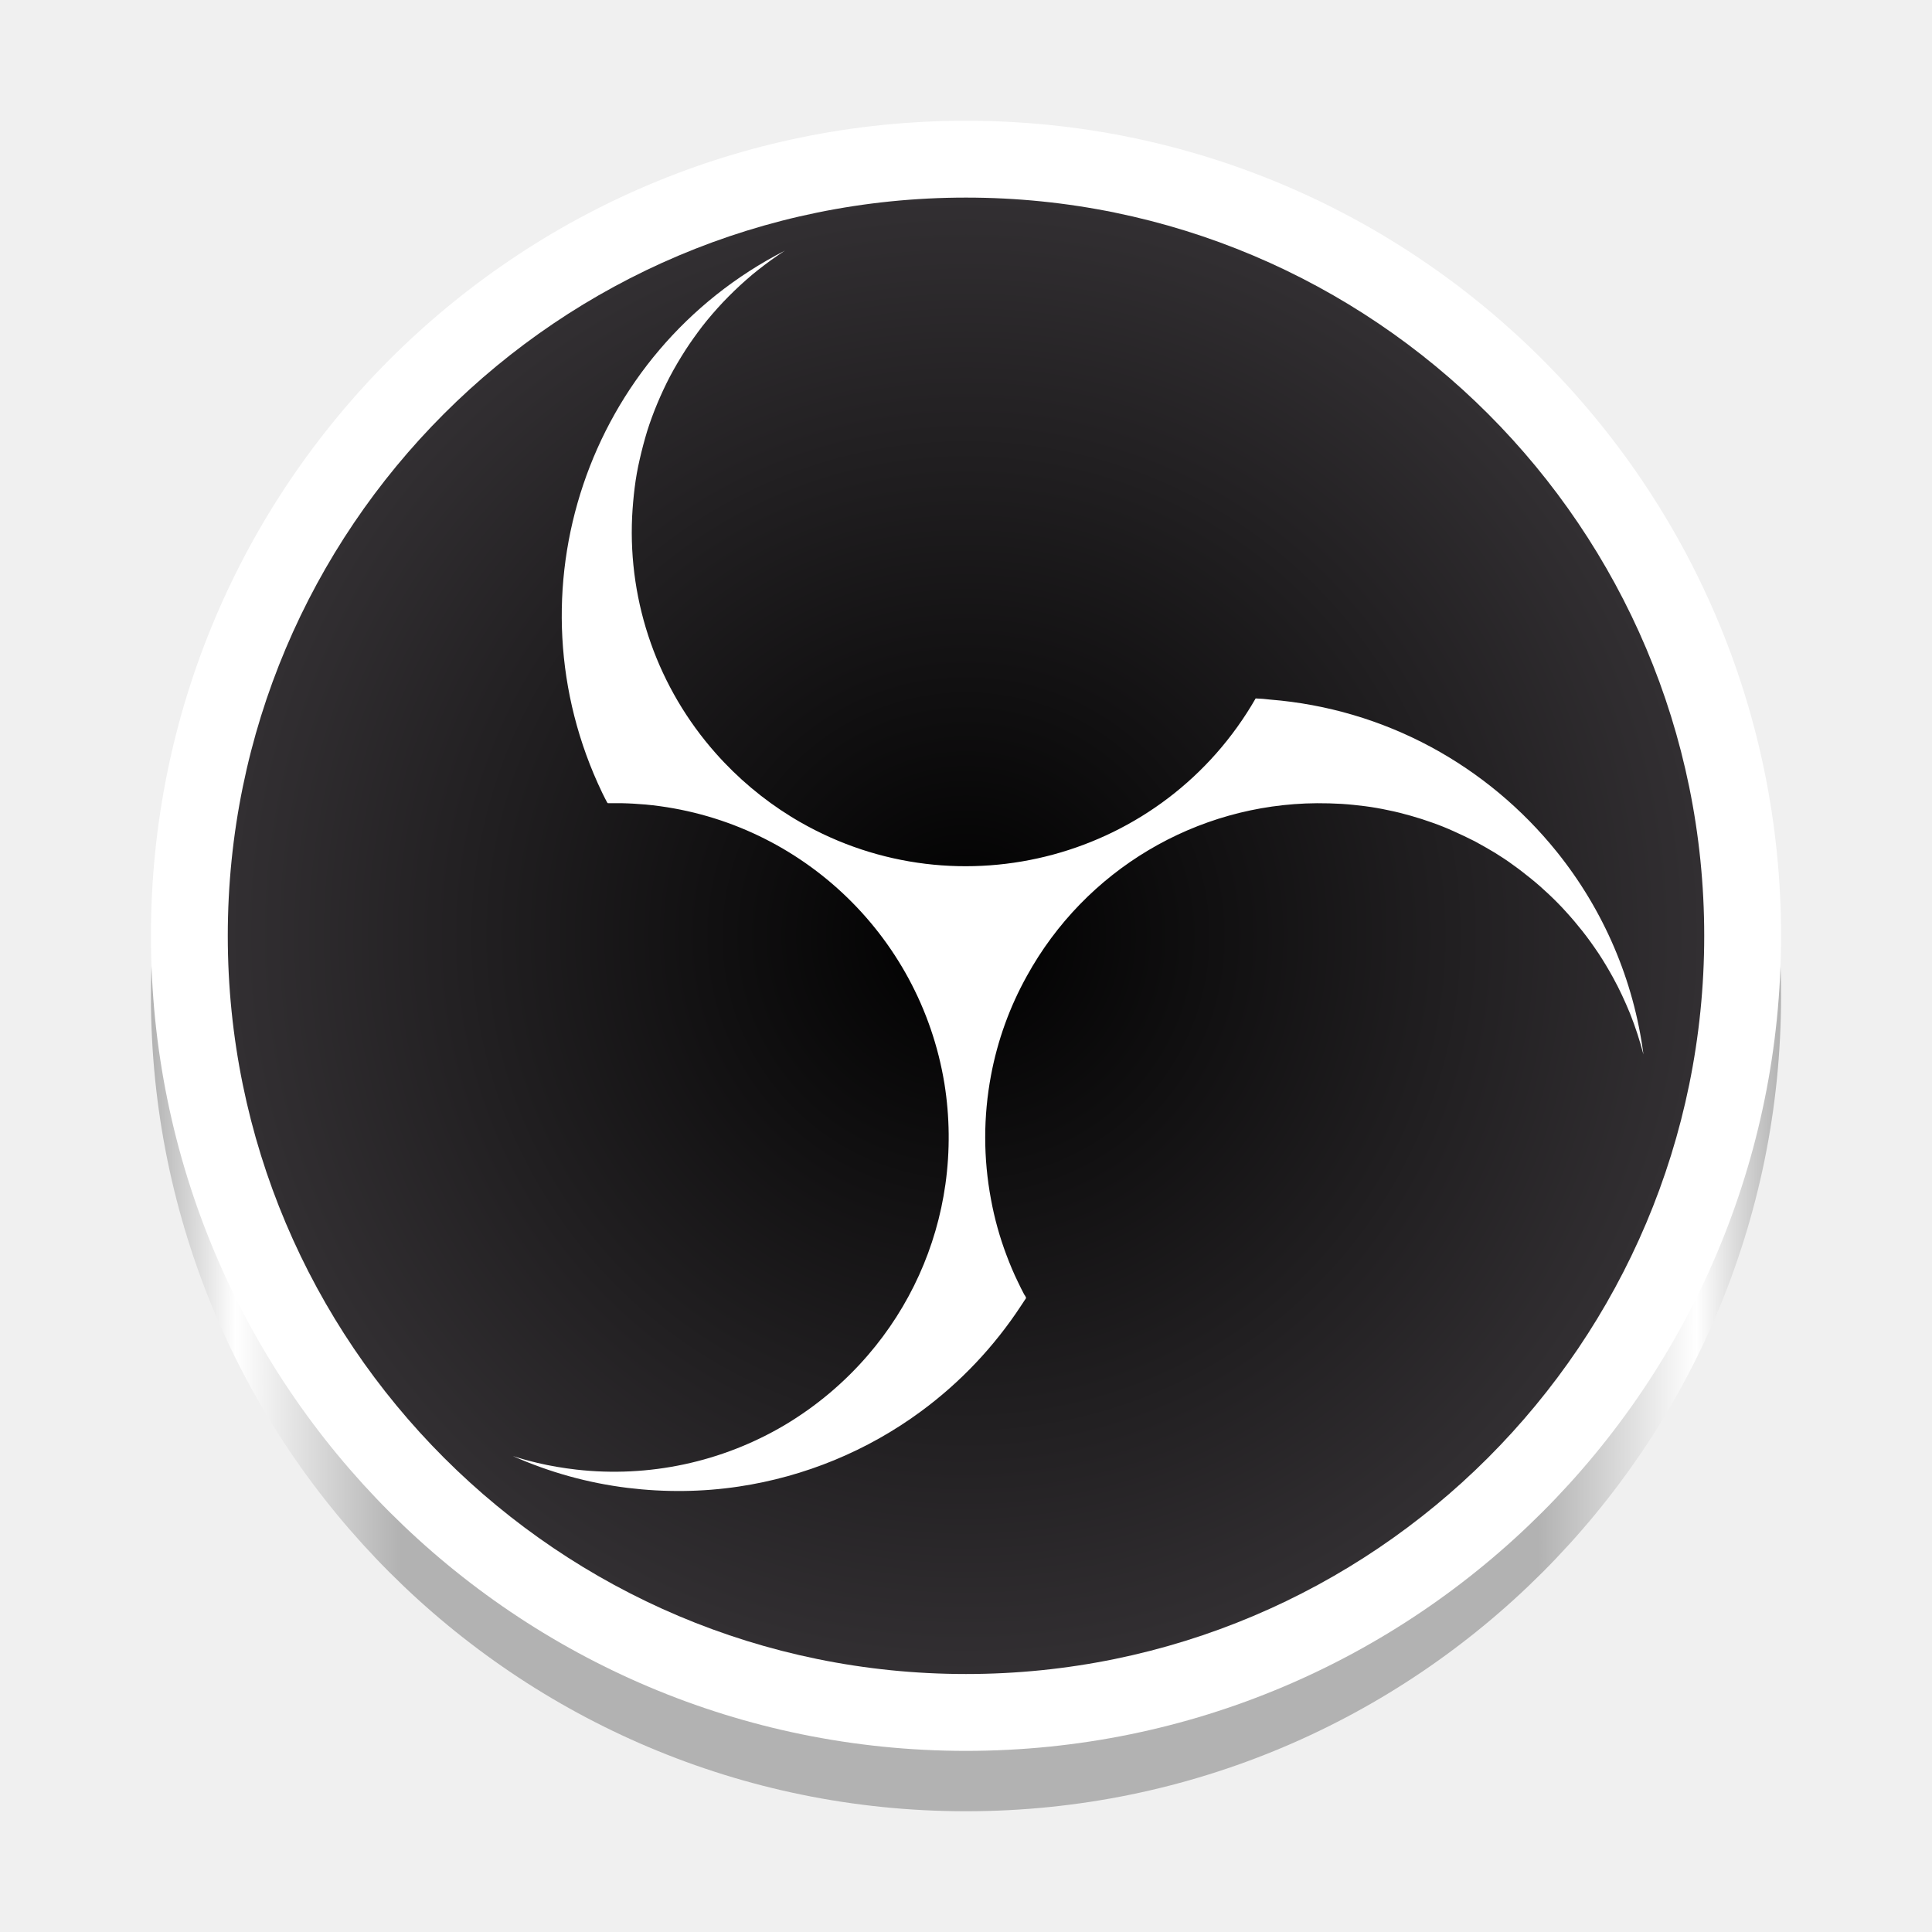
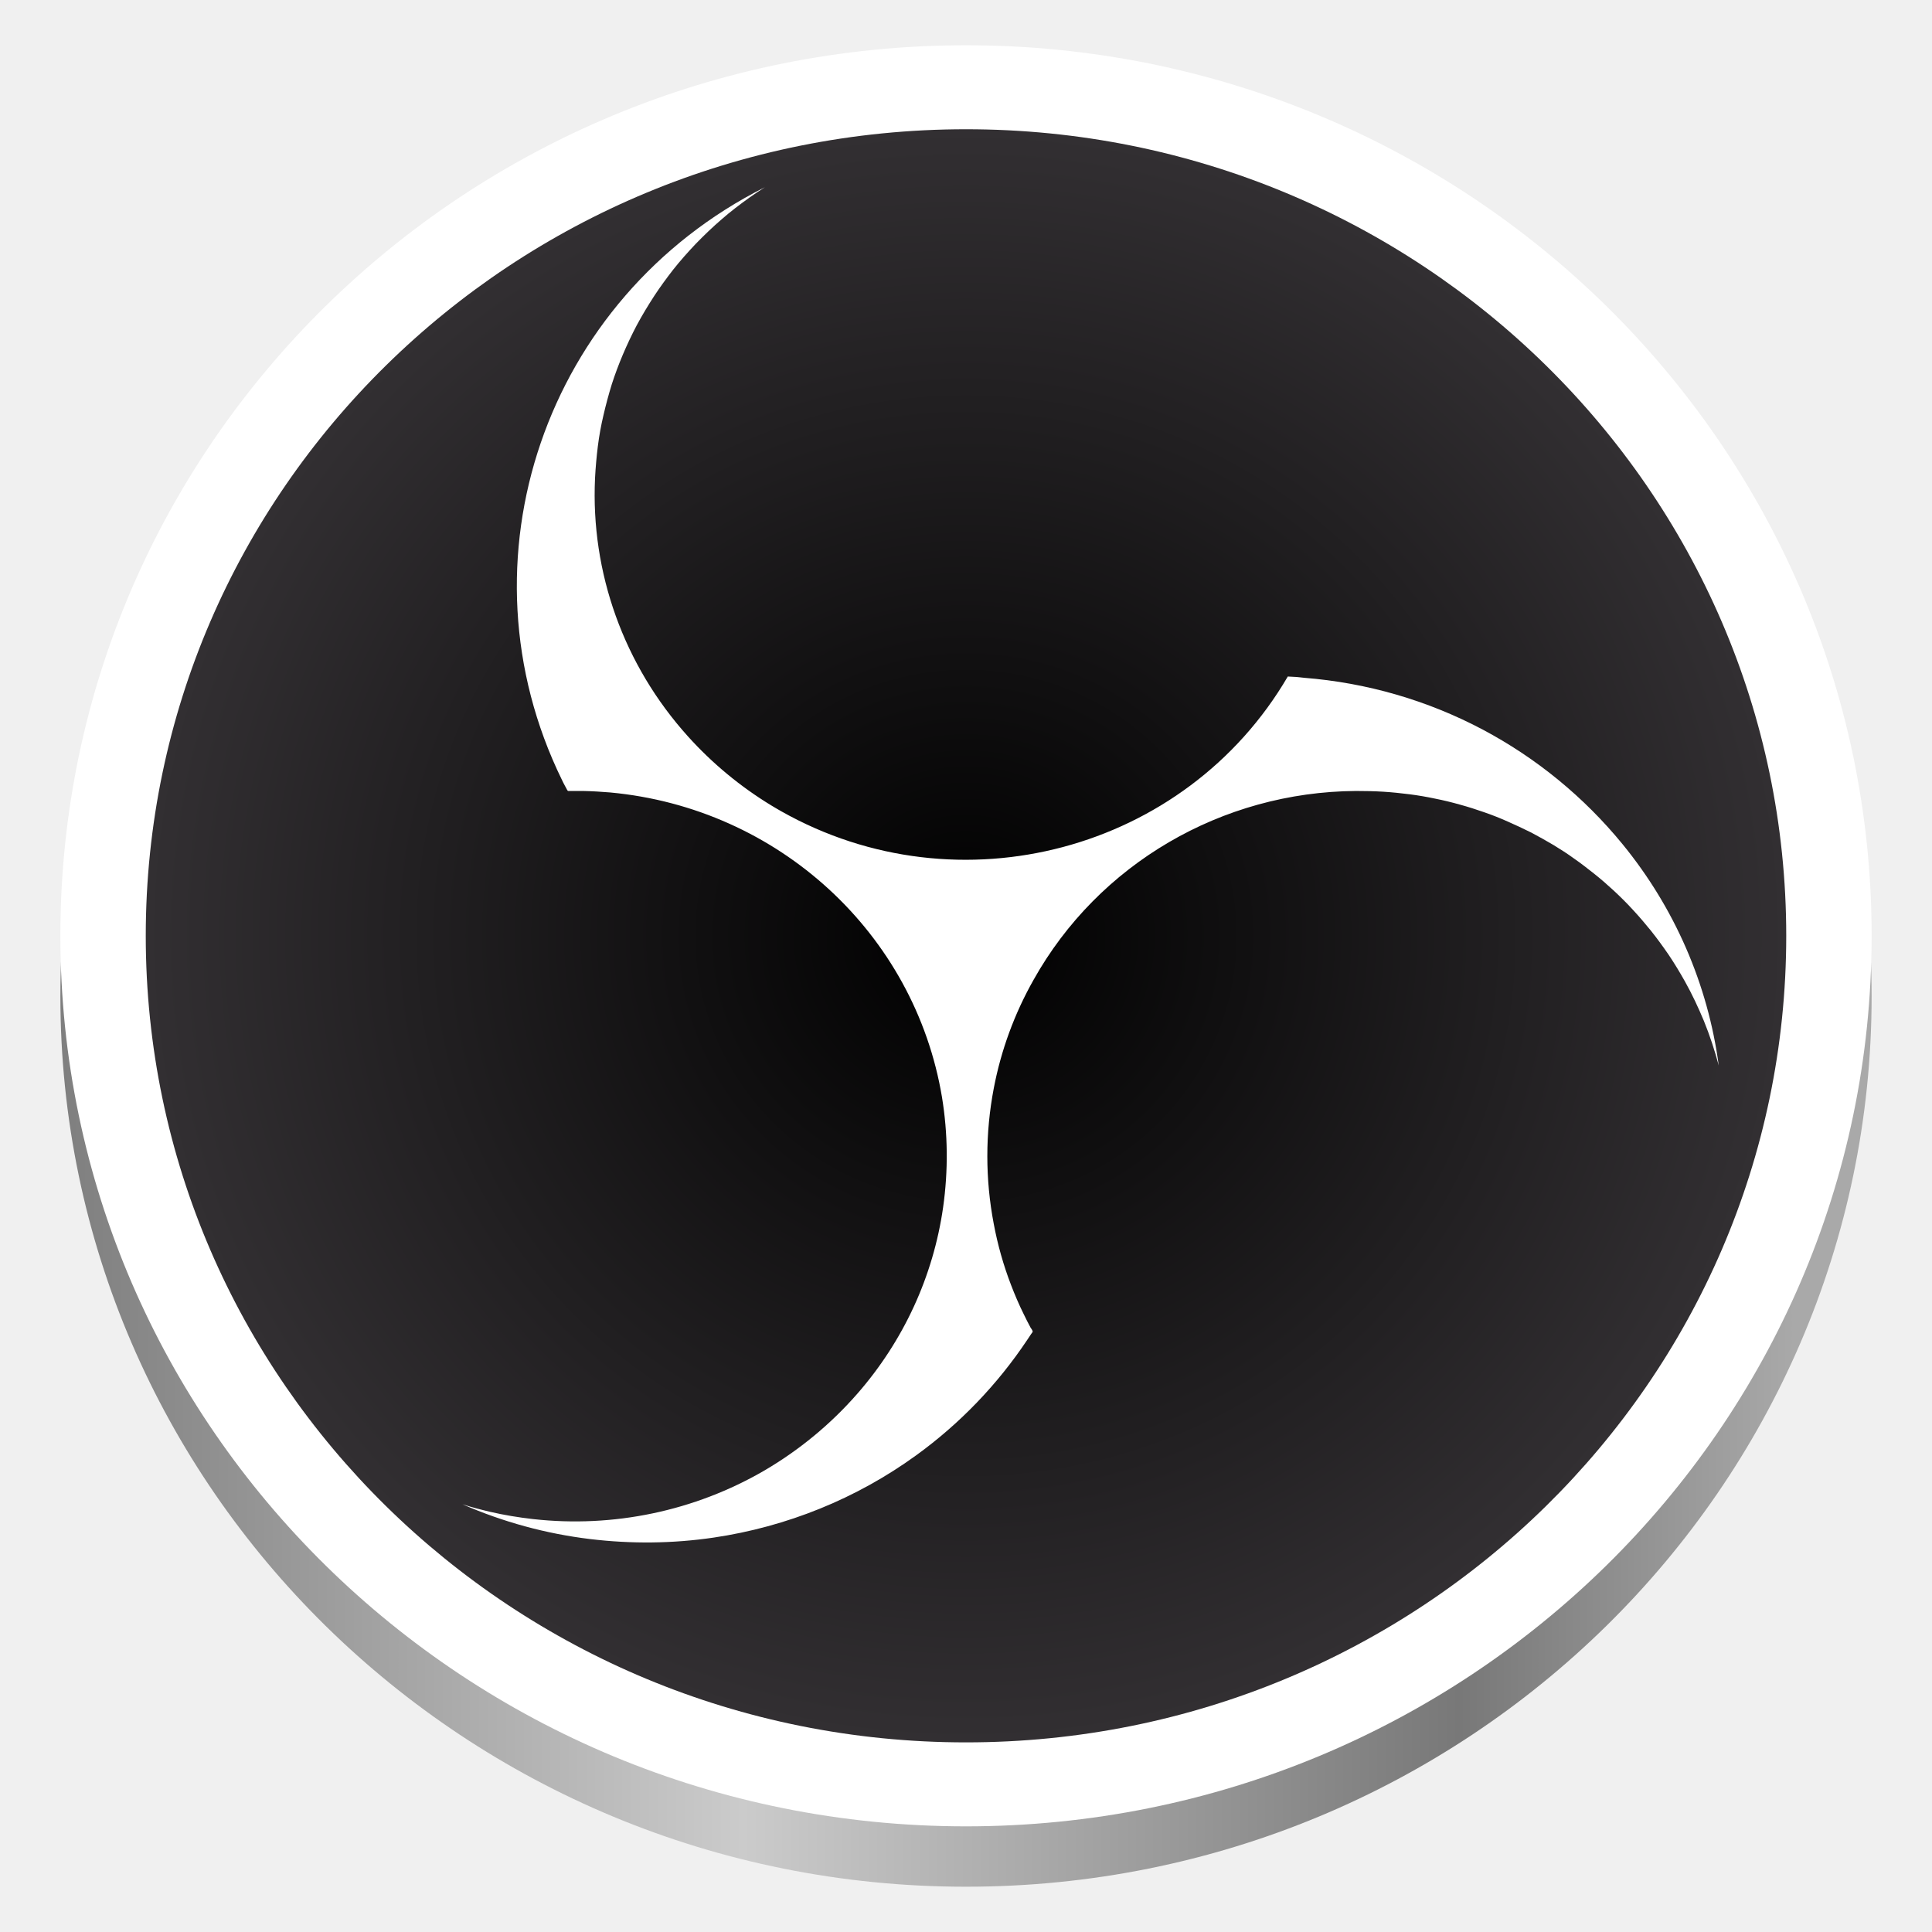
<svg xmlns="http://www.w3.org/2000/svg" xmlns:xlink="http://www.w3.org/1999/xlink" version="1.0" id="Layer_1" x="0px" y="0px" viewBox="0 0 128 128" xml:space="preserve" width="128" height="128">
  <defs id="defs76">
-     <radialGradient id="SVGID_00000163033830155146975860000008434547654242457221_-3" cx="512.059" cy="481.879" r="486.273" gradientTransform="matrix(0.1110426,0,0,-0.1110426,20.69391,178.4311)" gradientUnits="userSpaceOnUse">
-       <stop offset="0.99" style="stop-color:#cccccc;stop-opacity:1;" id="stop11-6" />
-       <stop offset="0.995" style="stop-color:#FDFDFD" id="stop13-7" />
-       <stop offset="0.997" style="stop-color:#F6F6F6" id="stop15-5" />
-       <stop offset="0.998" style="stop-color:#EBEBEB" id="stop17-3" />
-       <stop offset="0.999" style="stop-color:#DADADA" id="stop19-5" />
-       <stop offset="1" style="stop-color:#C7C7C7" id="stop21-6" />
-     </radialGradient>
-     <radialGradient id="SVGID_00000075157454629254526220000014209612016984828065_-2" cx="433.721" cy="-472.889" r="4.653" gradientTransform="matrix(10.51066,0,0,10.51066,-4619.381,5031.117)" gradientUnits="userSpaceOnUse">
-       <stop offset="0" style="stop-color:#000000" id="stop55-7" />
-       <stop offset="1" style="stop-color:#322F32" id="stop57-0" />
-     </radialGradient>
-     <path id="SVGID_00000018236686936268748280000002431340190722277274_-6" d="m 53.6,492.1 c 0,243.3 197.2,440.5 440.5,440.5 243.3,0 440.5,-197.2 440.5,-440.5 C 934.6,248.8 737.4,51.6 494.1,51.6 250.8,51.6 53.6,248.9 53.6,492.1" />
-     <defs id="defs50-3">
-       <path id="path2946" d="m 53.6,492.1 c 0,243.3 197.2,440.5 440.5,440.5 243.3,0 440.5,-197.2 440.5,-440.5 C 934.6,248.8 737.4,51.6 494.1,51.6 250.8,51.6 53.6,248.9 53.6,492.1" />
-     </defs>
-     <clipPath id="clipPath2872">
-       <use xlink:href="#SVGID_00000018236686936268748280000002431340190722277274_-6" style="overflow:visible" id="use2870" />
-     </clipPath>
    <radialGradient id="radialGradient2878" cx="433.721" cy="-472.889" r="4.653" gradientTransform="matrix(94.6543,0,0,94.6543,-40559.457,45253.09)" gradientUnits="userSpaceOnUse">
      <stop offset="0" style="stop-color:#000000" id="stop2874" />
      <stop offset="1" style="stop-color:#322F32" id="stop2876" />
    </radialGradient>
-     <clipPath clipPathUnits="userSpaceOnUse" id="clipPath2985">
-       <g id="g2989">
-         <use xlink:href="#SVGID_00000018236686936268748280000002431340190722277274_-6" style="overflow:visible" id="use2987" transform="matrix(0.1110426,0,0,0.1110426,-115.5543,6.097527)" />
-       </g>
-     </clipPath>
-     <defs id="defs50">
-       <path id="SVGID_00000018236686936268748280000002431340190722277274_" d="m 53.6,492.1 c 0,243.3 197.2,440.5 440.5,440.5 243.3,0 440.5,-197.2 440.5,-440.5 C 934.6,248.8 737.4,51.6 494.1,51.6 250.8,51.6 53.6,248.9 53.6,492.1" />
-     </defs>
-     <radialGradient id="SVGID_00000075157454629254526220000014209612016984828065_" cx="433.721" cy="-472.889" r="4.653" gradientTransform="matrix(10.51066,0,0,10.51066,-4494.693,5034.375)" gradientUnits="userSpaceOnUse">
-       <stop offset="0" style="stop-color:#000000" id="stop55" />
-       <stop offset="1" style="stop-color:#322F32" id="stop57" />
-     </radialGradient>
-     <clipPath clipPathUnits="userSpaceOnUse" id="clipPath3008">
-       <g id="g3012">
-         <use xlink:href="#SVGID_00000018236686936268748280000002431340190722277274_" style="overflow:visible" id="use3010" transform="matrix(0.1110426,0,0,0.1110426,9.133866,9.355951)" />
-       </g>
-     </clipPath>
-     <radialGradient xlink:href="#radialGradient2878" id="radialGradient947" cx="60.356" cy="114.693" fx="60.356" fy="114.693" r="54" gradientUnits="userSpaceOnUse" gradientTransform="matrix(0.9057129,0,0,0.9057129,9.334391,-41.879)" />
-     <linearGradient xlink:href="#linearGradient1097" id="linearGradient1099" x1="10" y1="68" x2="118" y2="68" gradientUnits="userSpaceOnUse" gradientTransform="translate(9.9999994e-8,-2.000001)" />
-     <linearGradient id="linearGradient1097">
-       <stop style="stop-color:#b2b2b2;stop-opacity:1;" offset="0" id="stop1093" />
-       <stop style="stop-color:#ffffff;stop-opacity:1;" offset="0.052" id="stop1101" />
-       <stop style="stop-color:#b2b2b2;stop-opacity:1;" offset="0.153" id="stop1103" />
-       <stop style="stop-color:#b2b2b2;stop-opacity:1;" offset="0.851" id="stop1105" />
-       <stop style="stop-color:#ffffff;stop-opacity:1;" offset="0.948" id="stop1107" />
-       <stop style="stop-color:#b2b2b2;stop-opacity:1;" offset="1" id="stop1095" />
+     <radialGradient xlink:href="#radialGradient2878" id="radialGradient947" cx="60.356" cy="114.693" fx="60.356" fy="114.693" r="54" gradientUnits="userSpaceOnUse" gradientTransform="matrix(1.006348,0,0,0.9895753,3.260436,-51.49742)" />
+     <linearGradient id="a-9" gradientUnits="userSpaceOnUse" x1="0" y1="269.463" x2="118.926" y2="269.463" gradientTransform="matrix(1,0,0,0.9833333,-2e-7,-168.0333)">
+       <stop offset="0" stop-color="#e5a50a" id="stop1" style="stop-color:#787878;stop-opacity:1;" />
+       <stop offset="0.414" stop-color="#fbdf9b" id="stop2" style="stop-color:#cbcbcb;stop-opacity:1;" />
+       <stop offset="0.813" stop-color="#e5a50a" id="stop3" style="stop-color:#787878;stop-opacity:1;" />
+       <stop offset="1" stop-color="#f8ca5b" id="stop4-2" style="stop-color:#a9a9a9;stop-opacity:1;" />
    </linearGradient>
  </defs>
  <style type="text/css" id="style2">
	.st0{fill:url(#SVGID_1_);}
	.st1{fill:url(#SVGID_00000062171159965967627490000013605884846004172698_);}
	.st2{fill:url(#SVGID-2_00000085966066984138215510000013018799571900533434_);}
	.st3{clip-path:url(#SVGID_00000023257072852279316340000004281102206337855156_);}
	.st4{fill:url(#SVGID_00000177446033621631838710000001370584907163434138_);}
	.st5{clip-path:url(#SVGID_00000136385553608229244970000014654043435100792964_);}
	.st6{fill:url(#SVGID_00000126306410582640054500000000964390405037519506_);}
	.st7{fill:url(#SVGID_00000109020757643166282930000006684795936706346369_);}
</style>
  <radialGradient id="SVGID_1_" cx="514.5" cy="477.5" r="496.5" gradientTransform="matrix(1,0,0,-1,-18,974)" gradientUnits="userSpaceOnUse">
    <stop offset="0.913" style="stop-color:#000000" id="stop4" />
    <stop offset="1" style="stop-color:#000000;stop-opacity:0" id="stop6" />
  </radialGradient>
  <radialGradient id="SVGID_00000163033830155146975860000008434547654242457221_" cx="512.059" cy="481.879" r="486.273" gradientTransform="matrix(0.1110426,0,0,-0.1110426,7.1351,117.5114)" gradientUnits="userSpaceOnUse">
    <stop offset="0.99" style="stop-color:#FFFFFF" id="stop11" />
    <stop offset="0.995" style="stop-color:#FDFDFD" id="stop13" />
    <stop offset="0.997" style="stop-color:#F6F6F6" id="stop15" />
    <stop offset="0.998" style="stop-color:#EBEBEB" id="stop17" />
    <stop offset="0.999" style="stop-color:#DADADA" id="stop19" />
    <stop offset="1" style="stop-color:#C7C7C7" id="stop21" />
  </radialGradient>
  <radialGradient id="SVGID-2_00000052072577768947982130000002178866272689676469_" cx="512.062" cy="481.879" r="444.122" gradientTransform="matrix(1,0,0,-1,-18,974)" gradientUnits="userSpaceOnUse">
    <stop offset="0.99" style="stop-color:#000000;stop-opacity:0.5" id="stop26" />
    <stop offset="1" style="stop-color:#000000;stop-opacity:0" id="stop28" />
  </radialGradient>
  <radialGradient id="SVGID_00000092427181212153090570000016417065628950216588_" cx="578.89" cy="482.37" r="353.943" gradientTransform="matrix(0.1110426,0,0,-0.1218248,7.1351,118.4563)" gradientUnits="userSpaceOnUse">
    <stop offset="0" style="stop-color:#C2C0C2" id="stop66" />
    <stop offset="1" style="stop-color:#EBEBEB" id="stop68" />
  </radialGradient>
-   <path style="fill:url(#linearGradient1099);fill-opacity:1;stroke:none;stroke-width:0.111" d="M 64,12 C 93.826,12 118,36.174 118,66 118,95.826 93.815,120 64,120 34.185,120 10,95.826 10,66 c 0,-29.826 24.174,-54 54,-54" id="path24-2-3" />
-   <path style="fill:#ffffff;fill-opacity:1;stroke-width:0.111" d="m 64,8 c 29.826,0 54,24.174 54,54 C 118,91.826 93.815,116 64,116 34.185,116 10,91.826 10,62 10,32.174 34.174,8 64,8" id="path24" />
-   <path style="fill:url(#radialGradient947);fill-opacity:1;stroke-width:0.101" d="m 64,13.091 c 27.014,0 48.909,21.895 48.909,48.909 0,27.014 -21.905,48.908 -48.909,48.908 -27.004,0 -48.909,-21.895 -48.909,-48.908 0,-27.014 21.895,-48.909 48.909,-48.909" id="path24-3" />
-   <path style="fill:#ffffff;fill-opacity:1;stroke-width:0.111" d="M 83.188,46.276 C 77.103,56.87 63.578,60.534 52.985,54.449 52.785,54.338 52.596,54.216 52.407,54.105 50.553,52.961 48.865,51.54 47.421,49.907 43.601,45.599 41.614,39.98 41.88,34.239 c 0.033,-0.644 0.089,-1.288 0.167,-1.921 0.078,-0.633 0.189,-1.255 0.333,-1.877 0.144,-0.633 0.311,-1.266 0.5,-1.888 0.189,-0.6 0.411,-1.199 0.655,-1.788 0.255,-0.611 0.533,-1.21 0.833,-1.788 0.322,-0.611 0.677,-1.21 1.055,-1.799 0.344,-0.533 0.722,-1.055 1.11,-1.566 0.433,-0.555 0.888,-1.077 1.366,-1.588 0.489,-0.511 0.988,-0.999 1.521,-1.466 0.533,-0.477 1.099,-0.911 1.677,-1.333 0.3,-0.211 0.6,-0.422 0.911,-0.622 -13.114,6.707 -18.489,22.653 -12.104,35.933 0.056,0.122 0.122,0.255 0.189,0.378 0.033,0.056 0.056,0.111 0.089,0.167 0.011,0.033 0.033,0.067 0.056,0.1 0.033,0.044 0.044,0.033 0.1,0.033 0.289,0 0.577,0 0.855,0 0.533,0.011 1.055,0.044 1.588,0.089 10.027,0.944 18.155,8.539 19.788,18.477 0.355,2.21 0.378,4.464 0.067,6.685 -0.589,4.186 -2.365,8.106 -5.13,11.315 -1.577,1.832 -3.442,3.398 -5.53,4.642 -4.153,2.454 -8.994,3.487 -13.791,2.943 -0.866,-0.1 -1.732,-0.244 -2.576,-0.444 -0.555,-0.133 -1.099,-0.278 -1.632,-0.455 2.421,1.077 4.986,1.788 7.606,2.11 2.454,0.3 4.93,0.278 7.373,-0.089 4.364,-0.655 8.517,-2.365 12.07,-4.986 2.61,-1.921 4.853,-4.297 6.629,-7.007 0.078,-0.122 0.155,-0.233 0.233,-0.355 0.033,-0.044 0.1,-0.122 0.089,-0.167 -0.033,-0.078 -0.067,-0.144 -0.122,-0.211 -0.144,-0.278 -0.289,-0.555 -0.422,-0.844 -0.278,-0.566 -0.522,-1.155 -0.744,-1.743 -0.455,-1.199 -0.8,-2.443 -1.033,-3.709 -0.511,-2.721 -0.511,-5.497 0,-8.217 0.433,-2.31 1.233,-4.531 2.376,-6.585 3.864,-7.018 11.215,-11.393 19.221,-11.448 0.544,0 1.088,0.011 1.632,0.044 0.522,0.033 1.044,0.089 1.566,0.155 0.511,0.067 1.022,0.155 1.532,0.267 0.5,0.1 0.988,0.222 1.488,0.366 0.477,0.133 0.955,0.289 1.421,0.455 0.477,0.167 0.944,0.355 1.41,0.566 0.477,0.211 0.933,0.433 1.399,0.666 0.455,0.244 0.899,0.5 1.344,0.766 0.411,0.255 0.822,0.522 1.21,0.811 0.411,0.289 0.8,0.6 1.188,0.911 0.4,0.322 0.788,0.666 1.166,1.022 0.4,0.378 0.788,0.766 1.155,1.177 0.366,0.4 0.722,0.822 1.066,1.255 0.378,0.477 0.733,0.977 1.077,1.488 0.344,0.522 0.666,1.066 0.966,1.61 0.422,0.766 0.788,1.566 1.122,2.376 0.355,0.888 0.644,1.788 0.888,2.709 -0.644,-4.919 -2.632,-9.561 -5.741,-13.425 -2.287,-2.843 -5.119,-5.208 -8.328,-6.94 -3.298,-1.777 -6.918,-2.843 -10.649,-3.143 -0.344,-0.044 -0.655,-0.067 -0.977,-0.078 z" id="path71" />
+   <path d="M 124,66 C 124,98.585 97.137,125 64,125 30.863,125 4,98.585 4,66 4,33.415 30.863,7 64,7 c 33.137,0 60,26.415 60,59 z m 0,0" fill="url(#a)" id="path4" style="fill:url(#a-9);stroke-width:0.992" />
+   <path style="fill:#ffffff;fill-opacity:1;stroke-width:0.122" d="M 64,3 C 97.14,3 124,29.412 124,62 124,94.588 97.128,121 64,121 30.872,121 4,94.588 4,62 4,29.412 30.86,3 64,3" id="path24" />
+   <path style="fill:url(#radialGradient947);fill-opacity:1;stroke-width:0.111" d="m 64,8.563 c 30.015,0 54.343,23.922 54.343,53.437 0,29.515 -24.339,53.437 -54.343,53.437 -30.004,0 -54.343,-23.922 -54.343,-53.437 0,-29.515 24.327,-53.437 54.343,-53.437" id="path24-3" />
+   <path style="fill:#ffffff;fill-opacity:1;stroke-width:0.122" d="M 85.32,44.82 C 78.559,56.395 63.531,60.399 51.761,53.75 51.539,53.629 51.329,53.495 51.119,53.374 49.059,52.124 47.183,50.571 45.579,48.788 41.335,44.08 39.126,37.941 39.423,31.669 c 0.037,-0.704 0.099,-1.407 0.185,-2.099 0.086,-0.692 0.21,-1.371 0.37,-2.05 0.16,-0.692 0.345,-1.383 0.555,-2.063 0.21,-0.655 0.457,-1.31 0.728,-1.953 0.284,-0.667 0.592,-1.322 0.925,-1.953 0.358,-0.667 0.753,-1.322 1.172,-1.965 0.382,-0.582 0.802,-1.153 1.234,-1.711 0.481,-0.607 0.987,-1.177 1.518,-1.735 0.543,-0.558 1.098,-1.092 1.69,-1.601 0.592,-0.522 1.221,-0.995 1.863,-1.456 0.333,-0.231 0.666,-0.461 1.012,-0.679 -14.571,7.328 -20.543,24.75 -13.448,39.261 0.062,0.133 0.136,0.279 0.21,0.413 0.037,0.061 0.062,0.121 0.099,0.182 0.012,0.036 0.037,0.073 0.062,0.109 0.037,0.049 0.049,0.036 0.111,0.036 0.321,0 0.642,0 0.95,0 0.592,0.012 1.172,0.049 1.764,0.097 11.141,1.031 20.173,9.33 21.986,20.188 0.395,2.414 0.419,4.877 0.074,7.304 -0.654,4.574 -2.628,8.857 -5.7,12.363 -1.752,2.002 -3.825,3.713 -6.144,5.071 -4.614,2.681 -9.994,3.81 -15.324,3.215 -0.962,-0.109 -1.925,-0.267 -2.862,-0.485 -0.617,-0.146 -1.221,-0.303 -1.814,-0.497 2.69,1.177 5.54,1.953 8.452,2.305 2.727,0.328 5.478,0.303 8.192,-0.097 4.849,-0.716 9.463,-2.584 13.411,-5.447 2.899,-2.099 5.392,-4.695 7.366,-7.656 0.086,-0.133 0.173,-0.255 0.259,-0.388 0.037,-0.049 0.111,-0.133 0.099,-0.182 -0.037,-0.085 -0.074,-0.158 -0.136,-0.231 -0.16,-0.303 -0.321,-0.607 -0.469,-0.922 -0.308,-0.619 -0.58,-1.262 -0.827,-1.905 -0.506,-1.31 -0.888,-2.669 -1.147,-4.052 -0.568,-2.972 -0.568,-6.006 0,-8.978 0.481,-2.524 1.37,-4.95 2.64,-7.195 4.294,-7.668 12.461,-12.448 21.357,-12.509 0.605,0 1.209,0.012 1.814,0.049 0.58,0.036 1.16,0.097 1.74,0.17 0.568,0.073 1.135,0.17 1.703,0.291 0.555,0.109 1.098,0.243 1.653,0.4 0.531,0.146 1.061,0.315 1.579,0.497 0.531,0.182 1.049,0.388 1.567,0.619 0.531,0.231 1.036,0.473 1.555,0.728 0.506,0.267 0.999,0.546 1.493,0.837 0.457,0.279 0.913,0.57 1.345,0.886 0.457,0.315 0.888,0.655 1.32,0.995 0.444,0.352 0.876,0.728 1.296,1.116 0.444,0.413 0.876,0.837 1.283,1.286 0.407,0.437 0.802,0.898 1.184,1.371 0.419,0.522 0.814,1.068 1.197,1.626 0.382,0.57 0.74,1.165 1.073,1.759 0.469,0.837 0.876,1.711 1.246,2.596 0.395,0.971 0.716,1.953 0.987,2.96 -0.716,-5.375 -2.924,-10.446 -6.379,-14.668 -2.542,-3.106 -5.688,-5.69 -9.254,-7.583 -3.664,-1.941 -7.687,-3.106 -11.832,-3.433 -0.382,-0.049 -0.728,-0.073 -1.086,-0.085 z" id="path71" />
</svg>
